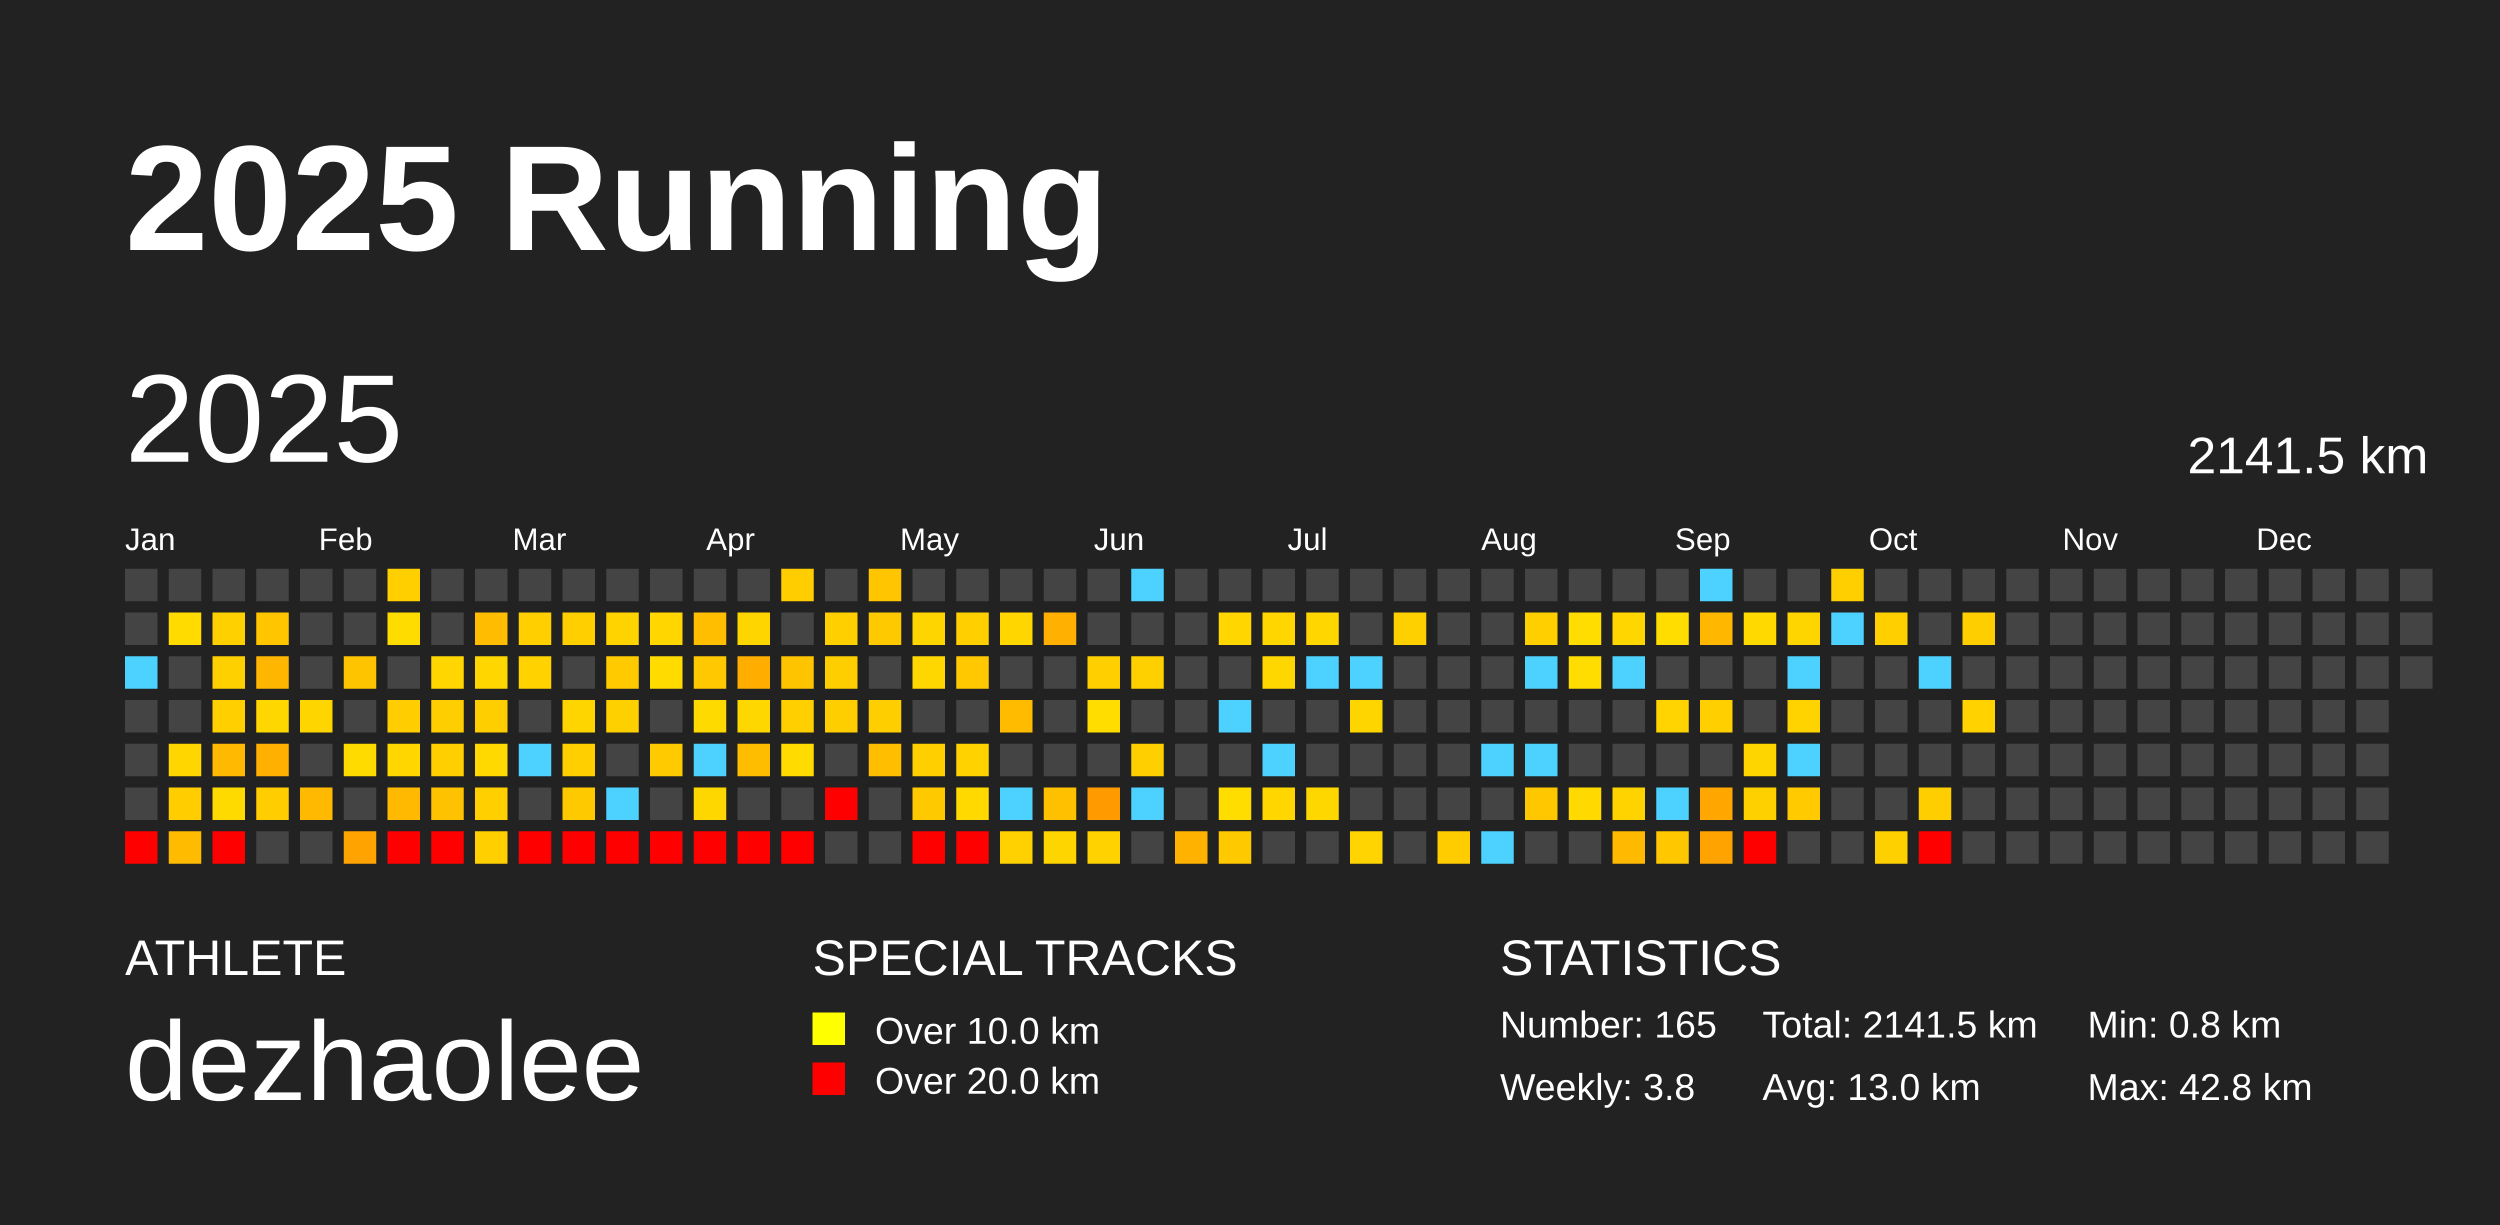
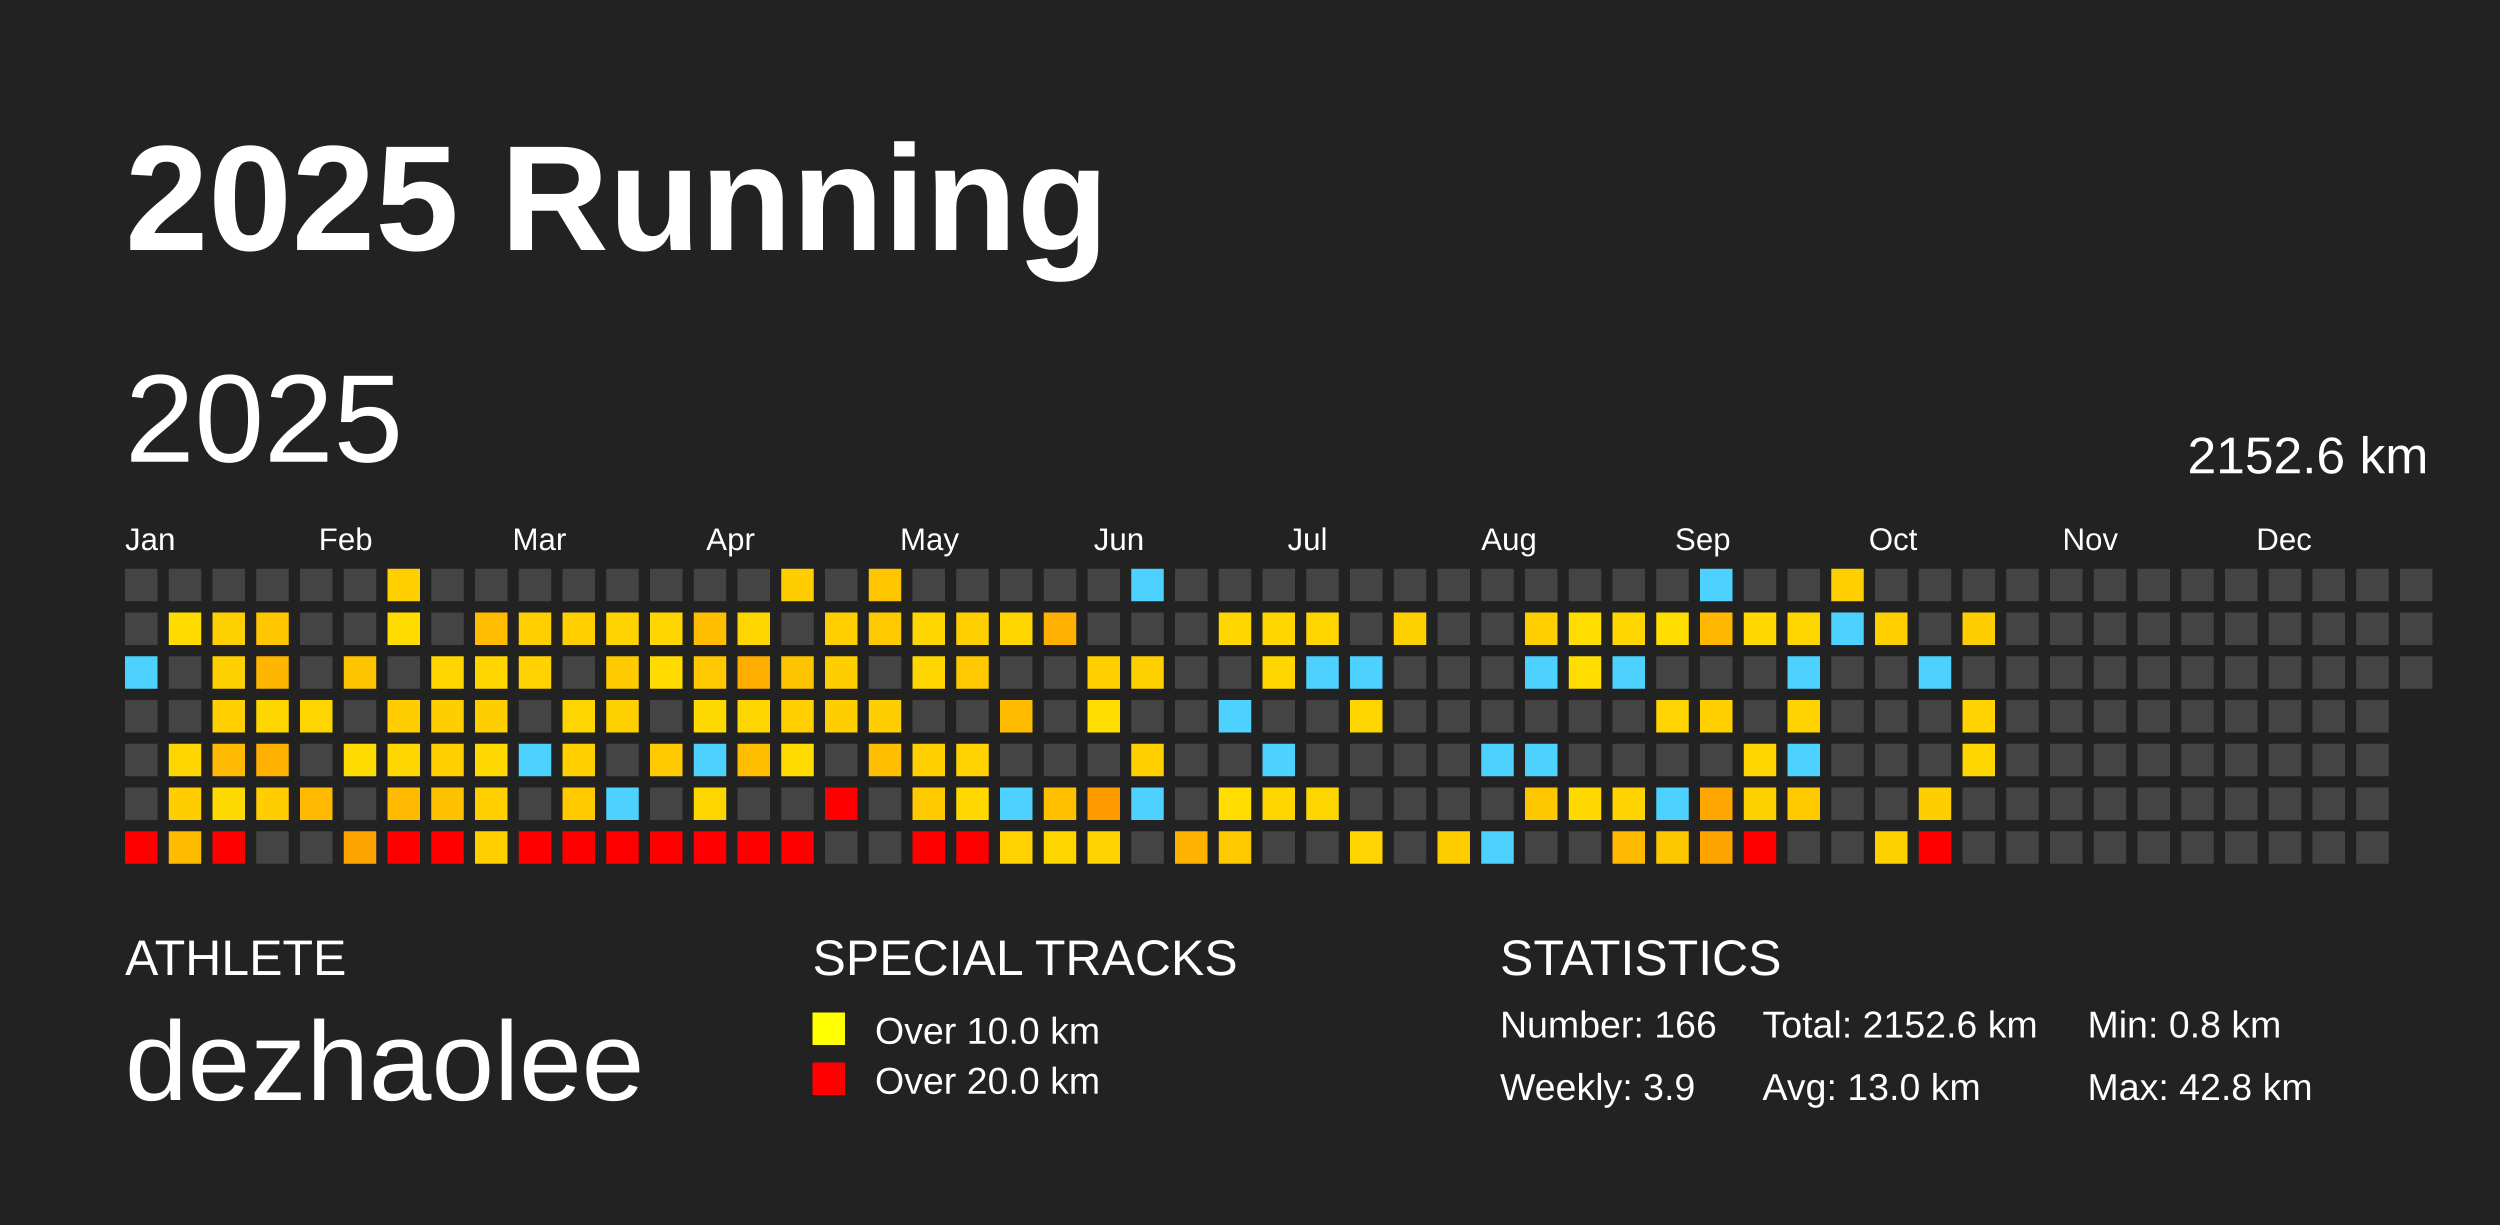
<svg xmlns="http://www.w3.org/2000/svg" baseProfile="full" height="98mm" version="1.1" viewBox="0,0,200,98" width="200mm">
  <defs />
  <rect fill="#222222" height="98" width="200" x="0" y="0" />
  <text fill="#FFFFFF" style="font-size:12px; font-family:Arial; font-weight:bold;" x="10" y="20">2025 Running</text>
  <text fill="#FFFFFF" style="font-size:4px; font-family:Arial" x="10" y="78">ATHLETE</text>
  <text fill="#FFFFFF" style="font-size:9px; font-family:Arial" x="10" y="88">dezhaolee</text>
  <text fill="#FFFFFF" style="font-size:4px; font-family:Arial" x="65" y="78">SPECIAL TRACKS</text>
  <rect fill="yellow" height="2.6" width="2.6" x="65" y="81" />
  <text fill="#FFFFFF" style="font-size:3px; font-family:Arial" x="70" y="83.5">Over 10.0 km</text>
  <rect fill="red" height="2.6" width="2.6" x="65" y="85" />
  <text fill="#FFFFFF" style="font-size:3px; font-family:Arial" x="70" y="87.5">Over 20.0 km</text>
  <text fill="#FFFFFF" style="font-size:4px; font-family:Arial" x="120" y="78">STATISTICS</text>
-   <text fill="#FFFFFF" style="font-size:3px; font-family:Arial" x="120" y="83">Number: 165</text>
-   <text fill="#FFFFFF" style="font-size:3px; font-family:Arial" x="120" y="88">Weekly: 3.8</text>
-   <text fill="#FFFFFF" style="font-size:3px; font-family:Arial" x="141" y="83">Total: 2141.5 km</text>
+   <text fill="#FFFFFF" style="font-size:3px; font-family:Arial" x="120" y="83">Number: 166</text>
+   <text fill="#FFFFFF" style="font-size:3px; font-family:Arial" x="120" y="88">Weekly: 3.9</text>
+   <text fill="#FFFFFF" style="font-size:3px; font-family:Arial" x="141" y="83">Total: 2152.6 km</text>
  <text fill="#FFFFFF" style="font-size:3px; font-family:Arial" x="141" y="88">Avg: 13.0 km</text>
  <text fill="#FFFFFF" style="font-size:3px; font-family:Arial" x="167" y="83">Min: 0.8 km</text>
  <text fill="#FFFFFF" style="font-size:3px; font-family:Arial" x="167" y="88">Max: 42.8 km</text>
  <text dominant-baseline="hanging" fill="#FFFFFF" style="font-size:10.0px; font-family:Arial;" x="10" y="30">2025</text>
-   <text dominant-baseline="hanging" fill="#FFFFFF" style="font-size:4.125px; font-family:Arial;" x="175" y="35">2141.5 km</text>
+   <text dominant-baseline="hanging" fill="#FFFFFF" style="font-size:4.125px; font-family:Arial;" x="175" y="35">2152.6 km</text>
  <text fill="#FFFFFF" style="font-size:2.5px; font-family:Arial" x="10.0" y="44">Jan</text>
  <text fill="#FFFFFF" style="font-size:2.5px; font-family:Arial" x="25.5" y="44">Feb</text>
  <text fill="#FFFFFF" style="font-size:2.5px; font-family:Arial" x="41.0" y="44">Mar</text>
  <text fill="#FFFFFF" style="font-size:2.5px; font-family:Arial" x="56.5" y="44">Apr</text>
  <text fill="#FFFFFF" style="font-size:2.5px; font-family:Arial" x="72.0" y="44">May</text>
  <text fill="#FFFFFF" style="font-size:2.5px; font-family:Arial" x="87.5" y="44">Jun</text>
  <text fill="#FFFFFF" style="font-size:2.5px; font-family:Arial" x="103.0" y="44">Jul</text>
  <text fill="#FFFFFF" style="font-size:2.5px; font-family:Arial" x="118.5" y="44">Aug</text>
  <text fill="#FFFFFF" style="font-size:2.5px; font-family:Arial" x="134.0" y="44">Sep</text>
  <text fill="#FFFFFF" style="font-size:2.5px; font-family:Arial" x="149.5" y="44">Oct</text>
  <text fill="#FFFFFF" style="font-size:2.5px; font-family:Arial" x="165.0" y="44">Nov</text>
  <text fill="#FFFFFF" style="font-size:2.5px; font-family:Arial" x="180.5" y="44">Dec</text>
  <rect fill="#444444" height="2.6" width="2.6" x="10.0" y="45.5" />
  <rect fill="#444444" height="2.6" width="2.6" x="10.0" y="49.0" />
  <rect fill="#4dd2ff" height="2.6" width="2.6" x="10.0" y="52.5" />
  <rect fill="#444444" height="2.6" width="2.6" x="10.0" y="56.0" />
  <rect fill="#444444" height="2.6" width="2.6" x="10.0" y="59.5" />
  <rect fill="#444444" height="2.6" width="2.6" x="10.0" y="63.0" />
  <rect fill="red" height="2.6" width="2.6" x="10.0" y="66.5" />
  <rect fill="#444444" height="2.6" width="2.6" x="13.5" y="45.5" />
  <rect fill="#ffdb00" height="2.6" width="2.6" x="13.5" y="49.0" />
  <rect fill="#444444" height="2.6" width="2.6" x="13.5" y="52.5" />
  <rect fill="#444444" height="2.6" width="2.6" x="13.5" y="56.0" />
  <rect fill="#ffd600" height="2.6" width="2.6" x="13.5" y="59.5" />
  <rect fill="#ffcd00" height="2.6" width="2.6" x="13.5" y="63.0" />
  <rect fill="#ffbb00" height="2.6" width="2.6" x="13.5" y="66.5" />
  <rect fill="#444444" height="2.6" width="2.6" x="17.0" y="45.5" />
  <rect fill="#ffd000" height="2.6" width="2.6" x="17.0" y="49.0" />
  <rect fill="#ffd000" height="2.6" width="2.6" x="17.0" y="52.5" />
  <rect fill="#ffcf00" height="2.6" width="2.6" x="17.0" y="56.0" />
  <rect fill="#ffb900" height="2.6" width="2.6" x="17.0" y="59.5" />
  <rect fill="#ffda00" height="2.6" width="2.6" x="17.0" y="63.0" />
  <rect fill="red" height="2.6" width="2.6" x="17.0" y="66.5" />
  <rect fill="#444444" height="2.6" width="2.6" x="20.5" y="45.5" />
  <rect fill="#ffc600" height="2.6" width="2.6" x="20.5" y="49.0" />
  <rect fill="#ffb600" height="2.6" width="2.6" x="20.5" y="52.5" />
  <rect fill="#ffd700" height="2.6" width="2.6" x="20.5" y="56.0" />
  <rect fill="#ffb000" height="2.6" width="2.6" x="20.5" y="59.5" />
  <rect fill="#ffcd00" height="2.6" width="2.6" x="20.5" y="63.0" />
  <rect fill="#444444" height="2.6" width="2.6" x="20.5" y="66.5" />
  <rect fill="#444444" height="2.6" width="2.6" x="24.0" y="45.5" />
  <rect fill="#444444" height="2.6" width="2.6" x="24.0" y="49.0" />
  <rect fill="#444444" height="2.6" width="2.6" x="24.0" y="52.5" />
  <rect fill="#ffd500" height="2.6" width="2.6" x="24.0" y="56.0" />
  <rect fill="#444444" height="2.6" width="2.6" x="24.0" y="59.5" />
  <rect fill="#ffb900" height="2.6" width="2.6" x="24.0" y="63.0" />
  <rect fill="#444444" height="2.6" width="2.6" x="24.0" y="66.5" />
  <rect fill="#444444" height="2.6" width="2.6" x="27.5" y="45.5" />
  <rect fill="#444444" height="2.6" width="2.6" x="27.5" y="49.0" />
  <rect fill="#ffc400" height="2.6" width="2.6" x="27.5" y="52.5" />
  <rect fill="#444444" height="2.6" width="2.6" x="27.5" y="56.0" />
  <rect fill="#ffdb00" height="2.6" width="2.6" x="27.5" y="59.5" />
  <rect fill="#444444" height="2.6" width="2.6" x="27.5" y="63.0" />
  <rect fill="#ffa300" height="2.6" width="2.6" x="27.5" y="66.5" />
  <rect fill="#ffcf00" height="2.6" width="2.6" x="31.0" y="45.5" />
  <rect fill="#ffdc00" height="2.6" width="2.6" x="31.0" y="49.0" />
  <rect fill="#444444" height="2.6" width="2.6" x="31.0" y="52.5" />
  <rect fill="#ffcd00" height="2.6" width="2.6" x="31.0" y="56.0" />
  <rect fill="#ffd600" height="2.6" width="2.6" x="31.0" y="59.5" />
  <rect fill="#ffb900" height="2.6" width="2.6" x="31.0" y="63.0" />
  <rect fill="red" height="2.6" width="2.6" x="31.0" y="66.5" />
  <rect fill="#444444" height="2.6" width="2.6" x="34.5" y="45.5" />
  <rect fill="#444444" height="2.6" width="2.6" x="34.5" y="49.0" />
  <rect fill="#ffd600" height="2.6" width="2.6" x="34.5" y="52.5" />
  <rect fill="#ffce00" height="2.6" width="2.6" x="34.5" y="56.0" />
  <rect fill="#ffcf00" height="2.6" width="2.6" x="34.5" y="59.5" />
  <rect fill="#ffc200" height="2.6" width="2.6" x="34.5" y="63.0" />
  <rect fill="red" height="2.6" width="2.6" x="34.5" y="66.5" />
  <rect fill="#444444" height="2.6" width="2.6" x="38.0" y="45.5" />
  <rect fill="#ffbc00" height="2.6" width="2.6" x="38.0" y="49.0" />
  <rect fill="#ffd600" height="2.6" width="2.6" x="38.0" y="52.5" />
  <rect fill="#ffce00" height="2.6" width="2.6" x="38.0" y="56.0" />
  <rect fill="#ffd900" height="2.6" width="2.6" x="38.0" y="59.5" />
  <rect fill="#ffcf00" height="2.6" width="2.6" x="38.0" y="63.0" />
  <rect fill="#ffcf00" height="2.6" width="2.6" x="38.0" y="66.5" />
  <rect fill="#444444" height="2.6" width="2.6" x="41.5" y="45.5" />
  <rect fill="#ffcf00" height="2.6" width="2.6" x="41.5" y="49.0" />
  <rect fill="#ffd200" height="2.6" width="2.6" x="41.5" y="52.5" />
  <rect fill="#444444" height="2.6" width="2.6" x="41.5" y="56.0" />
  <rect fill="#4dd2ff" height="2.6" width="2.6" x="41.5" y="59.5" />
  <rect fill="#444444" height="2.6" width="2.6" x="41.5" y="63.0" />
  <rect fill="red" height="2.6" width="2.6" x="41.5" y="66.5" />
  <rect fill="#444444" height="2.6" width="2.6" x="45.0" y="45.5" />
  <rect fill="#ffcf00" height="2.6" width="2.6" x="45.0" y="49.0" />
  <rect fill="#444444" height="2.6" width="2.6" x="45.0" y="52.5" />
  <rect fill="#ffd500" height="2.6" width="2.6" x="45.0" y="56.0" />
  <rect fill="#ffcf00" height="2.6" width="2.6" x="45.0" y="59.5" />
  <rect fill="#ffc900" height="2.6" width="2.6" x="45.0" y="63.0" />
  <rect fill="red" height="2.6" width="2.6" x="45.0" y="66.5" />
  <rect fill="#444444" height="2.6" width="2.6" x="48.5" y="45.5" />
  <rect fill="#ffd300" height="2.6" width="2.6" x="48.5" y="49.0" />
  <rect fill="#ffcb00" height="2.6" width="2.6" x="48.5" y="52.5" />
  <rect fill="#ffd000" height="2.6" width="2.6" x="48.5" y="56.0" />
  <rect fill="#444444" height="2.6" width="2.6" x="48.5" y="59.5" />
  <rect fill="#4dd2ff" height="2.6" width="2.6" x="48.5" y="63.0" />
  <rect fill="red" height="2.6" width="2.6" x="48.5" y="66.5" />
  <rect fill="#444444" height="2.6" width="2.6" x="52.0" y="45.5" />
  <rect fill="#ffd600" height="2.6" width="2.6" x="52.0" y="49.0" />
  <rect fill="#ffdb00" height="2.6" width="2.6" x="52.0" y="52.5" />
  <rect fill="#444444" height="2.6" width="2.6" x="52.0" y="56.0" />
  <rect fill="#ffcb00" height="2.6" width="2.6" x="52.0" y="59.5" />
  <rect fill="#444444" height="2.6" width="2.6" x="52.0" y="63.0" />
  <rect fill="red" height="2.6" width="2.6" x="52.0" y="66.5" />
  <rect fill="#444444" height="2.6" width="2.6" x="55.5" y="45.5" />
  <rect fill="#ffbf00" height="2.6" width="2.6" x="55.5" y="49.0" />
  <rect fill="#ffc800" height="2.6" width="2.6" x="55.5" y="52.5" />
  <rect fill="#ffda00" height="2.6" width="2.6" x="55.5" y="56.0" />
  <rect fill="#4dd2ff" height="2.6" width="2.6" x="55.5" y="59.5" />
  <rect fill="#ffd700" height="2.6" width="2.6" x="55.5" y="63.0" />
  <rect fill="red" height="2.6" width="2.6" x="55.5" y="66.5" />
  <rect fill="#444444" height="2.6" width="2.6" x="59.0" y="45.5" />
  <rect fill="#ffd500" height="2.6" width="2.6" x="59.0" y="49.0" />
  <rect fill="#ffae00" height="2.6" width="2.6" x="59.0" y="52.5" />
  <rect fill="#ffd700" height="2.6" width="2.6" x="59.0" y="56.0" />
  <rect fill="#ffbd00" height="2.6" width="2.6" x="59.0" y="59.5" />
  <rect fill="#444444" height="2.6" width="2.6" x="59.0" y="63.0" />
  <rect fill="red" height="2.6" width="2.6" x="59.0" y="66.5" />
  <rect fill="#ffcd00" height="2.6" width="2.6" x="62.5" y="45.5" />
  <rect fill="#444444" height="2.6" width="2.6" x="62.5" y="49.0" />
  <rect fill="#ffc400" height="2.6" width="2.6" x="62.5" y="52.5" />
  <rect fill="#ffcf00" height="2.6" width="2.6" x="62.5" y="56.0" />
  <rect fill="#ffdb00" height="2.6" width="2.6" x="62.5" y="59.5" />
  <rect fill="#444444" height="2.6" width="2.6" x="62.5" y="63.0" />
  <rect fill="red" height="2.6" width="2.6" x="62.5" y="66.5" />
  <rect fill="#444444" height="2.6" width="2.6" x="66.0" y="45.5" />
  <rect fill="#ffcf00" height="2.6" width="2.6" x="66.0" y="49.0" />
  <rect fill="#ffce00" height="2.6" width="2.6" x="66.0" y="52.5" />
  <rect fill="#ffce00" height="2.6" width="2.6" x="66.0" y="56.0" />
  <rect fill="#444444" height="2.6" width="2.6" x="66.0" y="59.5" />
  <rect fill="red" height="2.6" width="2.6" x="66.0" y="63.0" />
  <rect fill="#444444" height="2.6" width="2.6" x="66.0" y="66.5" />
  <rect fill="#ffc500" height="2.6" width="2.6" x="69.5" y="45.5" />
  <rect fill="#ffc900" height="2.6" width="2.6" x="69.5" y="49.0" />
  <rect fill="#444444" height="2.6" width="2.6" x="69.5" y="52.5" />
  <rect fill="#ffce00" height="2.6" width="2.6" x="69.5" y="56.0" />
  <rect fill="#ffbf00" height="2.6" width="2.6" x="69.5" y="59.5" />
  <rect fill="#444444" height="2.6" width="2.6" x="69.5" y="63.0" />
  <rect fill="#444444" height="2.6" width="2.6" x="69.5" y="66.5" />
  <rect fill="#444444" height="2.6" width="2.6" x="73.0" y="45.5" />
  <rect fill="#ffd500" height="2.6" width="2.6" x="73.0" y="49.0" />
  <rect fill="#ffd700" height="2.6" width="2.6" x="73.0" y="52.5" />
  <rect fill="#444444" height="2.6" width="2.6" x="73.0" y="56.0" />
  <rect fill="#ffcf00" height="2.6" width="2.6" x="73.0" y="59.5" />
  <rect fill="#ffc900" height="2.6" width="2.6" x="73.0" y="63.0" />
  <rect fill="red" height="2.6" width="2.6" x="73.0" y="66.5" />
  <rect fill="#444444" height="2.6" width="2.6" x="76.5" y="45.5" />
  <rect fill="#ffcf00" height="2.6" width="2.6" x="76.5" y="49.0" />
  <rect fill="#ffc800" height="2.6" width="2.6" x="76.5" y="52.5" />
  <rect fill="#444444" height="2.6" width="2.6" x="76.5" y="56.0" />
  <rect fill="#ffd200" height="2.6" width="2.6" x="76.5" y="59.5" />
  <rect fill="#ffd900" height="2.6" width="2.6" x="76.5" y="63.0" />
  <rect fill="red" height="2.6" width="2.6" x="76.5" y="66.5" />
  <rect fill="#444444" height="2.6" width="2.6" x="80.0" y="45.5" />
  <rect fill="#ffd600" height="2.6" width="2.6" x="80.0" y="49.0" />
  <rect fill="#444444" height="2.6" width="2.6" x="80.0" y="52.5" />
  <rect fill="#ffbb00" height="2.6" width="2.6" x="80.0" y="56.0" />
  <rect fill="#444444" height="2.6" width="2.6" x="80.0" y="59.5" />
  <rect fill="#4dd2ff" height="2.6" width="2.6" x="80.0" y="63.0" />
  <rect fill="#ffd100" height="2.6" width="2.6" x="80.0" y="66.5" />
  <rect fill="#444444" height="2.6" width="2.6" x="83.5" y="45.5" />
  <rect fill="#ffb000" height="2.6" width="2.6" x="83.5" y="49.0" />
  <rect fill="#444444" height="2.6" width="2.6" x="83.5" y="52.5" />
  <rect fill="#444444" height="2.6" width="2.6" x="83.5" y="56.0" />
  <rect fill="#444444" height="2.6" width="2.6" x="83.5" y="59.5" />
  <rect fill="#ffc000" height="2.6" width="2.6" x="83.5" y="63.0" />
  <rect fill="#ffd500" height="2.6" width="2.6" x="83.5" y="66.5" />
  <rect fill="#444444" height="2.6" width="2.6" x="87.0" y="45.5" />
  <rect fill="#444444" height="2.6" width="2.6" x="87.0" y="49.0" />
  <rect fill="#ffcf00" height="2.6" width="2.6" x="87.0" y="52.5" />
  <rect fill="#ffdd00" height="2.6" width="2.6" x="87.0" y="56.0" />
  <rect fill="#444444" height="2.6" width="2.6" x="87.0" y="59.5" />
  <rect fill="#ff9b00" height="2.6" width="2.6" x="87.0" y="63.0" />
  <rect fill="#ffd200" height="2.6" width="2.6" x="87.0" y="66.5" />
  <rect fill="#4dd2ff" height="2.6" width="2.6" x="90.5" y="45.5" />
  <rect fill="#444444" height="2.6" width="2.6" x="90.5" y="49.0" />
  <rect fill="#ffd000" height="2.6" width="2.6" x="90.5" y="52.5" />
  <rect fill="#444444" height="2.6" width="2.6" x="90.5" y="56.0" />
  <rect fill="#ffcf00" height="2.6" width="2.6" x="90.5" y="59.5" />
  <rect fill="#4dd2ff" height="2.6" width="2.6" x="90.5" y="63.0" />
  <rect fill="#444444" height="2.6" width="2.6" x="90.5" y="66.5" />
  <rect fill="#444444" height="2.6" width="2.6" x="94.0" y="45.5" />
  <rect fill="#444444" height="2.6" width="2.6" x="94.0" y="49.0" />
  <rect fill="#444444" height="2.6" width="2.6" x="94.0" y="52.5" />
  <rect fill="#444444" height="2.6" width="2.6" x="94.0" y="56.0" />
  <rect fill="#444444" height="2.6" width="2.6" x="94.0" y="59.5" />
  <rect fill="#444444" height="2.6" width="2.6" x="94.0" y="63.0" />
  <rect fill="#ffb200" height="2.6" width="2.6" x="94.0" y="66.5" />
  <rect fill="#444444" height="2.6" width="2.6" x="97.5" y="45.5" />
  <rect fill="#ffd600" height="2.6" width="2.6" x="97.5" y="49.0" />
  <rect fill="#444444" height="2.6" width="2.6" x="97.5" y="52.5" />
  <rect fill="#4dd2ff" height="2.6" width="2.6" x="97.5" y="56.0" />
  <rect fill="#444444" height="2.6" width="2.6" x="97.5" y="59.5" />
  <rect fill="#ffdd00" height="2.6" width="2.6" x="97.5" y="63.0" />
  <rect fill="#ffc900" height="2.6" width="2.6" x="97.5" y="66.5" />
  <rect fill="#444444" height="2.6" width="2.6" x="101.0" y="45.5" />
  <rect fill="#ffd600" height="2.6" width="2.6" x="101.0" y="49.0" />
  <rect fill="#ffd700" height="2.6" width="2.6" x="101.0" y="52.5" />
  <rect fill="#444444" height="2.6" width="2.6" x="101.0" y="56.0" />
  <rect fill="#4dd2ff" height="2.6" width="2.6" x="101.0" y="59.5" />
  <rect fill="#ffd600" height="2.6" width="2.6" x="101.0" y="63.0" />
  <rect fill="#444444" height="2.6" width="2.6" x="101.0" y="66.5" />
  <rect fill="#444444" height="2.6" width="2.6" x="104.5" y="45.5" />
  <rect fill="#ffd600" height="2.6" width="2.6" x="104.5" y="49.0" />
  <rect fill="#4dd2ff" height="2.6" width="2.6" x="104.5" y="52.5" />
  <rect fill="#444444" height="2.6" width="2.6" x="104.5" y="56.0" />
  <rect fill="#444444" height="2.6" width="2.6" x="104.5" y="59.5" />
  <rect fill="#ffd700" height="2.6" width="2.6" x="104.5" y="63.0" />
  <rect fill="#444444" height="2.6" width="2.6" x="104.5" y="66.5" />
  <rect fill="#444444" height="2.6" width="2.6" x="108.0" y="45.5" />
  <rect fill="#444444" height="2.6" width="2.6" x="108.0" y="49.0" />
  <rect fill="#4dd2ff" height="2.6" width="2.6" x="108.0" y="52.5" />
  <rect fill="#ffd500" height="2.6" width="2.6" x="108.0" y="56.0" />
  <rect fill="#444444" height="2.6" width="2.6" x="108.0" y="59.5" />
  <rect fill="#444444" height="2.6" width="2.6" x="108.0" y="63.0" />
  <rect fill="#ffd400" height="2.6" width="2.6" x="108.0" y="66.5" />
  <rect fill="#444444" height="2.6" width="2.6" x="111.5" y="45.5" />
  <rect fill="#ffd000" height="2.6" width="2.6" x="111.5" y="49.0" />
  <rect fill="#444444" height="2.6" width="2.6" x="111.5" y="52.5" />
  <rect fill="#444444" height="2.6" width="2.6" x="111.5" y="56.0" />
  <rect fill="#444444" height="2.6" width="2.6" x="111.5" y="59.5" />
  <rect fill="#444444" height="2.6" width="2.6" x="111.5" y="63.0" />
  <rect fill="#444444" height="2.6" width="2.6" x="111.5" y="66.5" />
  <rect fill="#444444" height="2.6" width="2.6" x="115.0" y="45.5" />
  <rect fill="#444444" height="2.6" width="2.6" x="115.0" y="49.0" />
  <rect fill="#444444" height="2.6" width="2.6" x="115.0" y="52.5" />
  <rect fill="#444444" height="2.6" width="2.6" x="115.0" y="56.0" />
  <rect fill="#444444" height="2.6" width="2.6" x="115.0" y="59.5" />
  <rect fill="#444444" height="2.6" width="2.6" x="115.0" y="63.0" />
  <rect fill="#ffcc00" height="2.6" width="2.6" x="115.0" y="66.5" />
  <rect fill="#444444" height="2.6" width="2.6" x="118.5" y="45.5" />
  <rect fill="#444444" height="2.6" width="2.6" x="118.5" y="49.0" />
  <rect fill="#444444" height="2.6" width="2.6" x="118.5" y="52.5" />
  <rect fill="#444444" height="2.6" width="2.6" x="118.5" y="56.0" />
  <rect fill="#4dd2ff" height="2.6" width="2.6" x="118.5" y="59.5" />
  <rect fill="#444444" height="2.6" width="2.6" x="118.5" y="63.0" />
  <rect fill="#4dd2ff" height="2.6" width="2.6" x="118.5" y="66.5" />
  <rect fill="#444444" height="2.6" width="2.6" x="122.0" y="45.5" />
  <rect fill="#ffcf00" height="2.6" width="2.6" x="122.0" y="49.0" />
  <rect fill="#4dd2ff" height="2.6" width="2.6" x="122.0" y="52.5" />
  <rect fill="#444444" height="2.6" width="2.6" x="122.0" y="56.0" />
  <rect fill="#4dd2ff" height="2.6" width="2.6" x="122.0" y="59.5" />
  <rect fill="#ffc700" height="2.6" width="2.6" x="122.0" y="63.0" />
  <rect fill="#444444" height="2.6" width="2.6" x="122.0" y="66.5" />
  <rect fill="#444444" height="2.6" width="2.6" x="125.5" y="45.5" />
  <rect fill="#ffdd00" height="2.6" width="2.6" x="125.5" y="49.0" />
  <rect fill="#ffdd00" height="2.6" width="2.6" x="125.5" y="52.5" />
  <rect fill="#444444" height="2.6" width="2.6" x="125.5" y="56.0" />
  <rect fill="#444444" height="2.6" width="2.6" x="125.5" y="59.5" />
  <rect fill="#ffd900" height="2.6" width="2.6" x="125.5" y="63.0" />
  <rect fill="#444444" height="2.6" width="2.6" x="125.5" y="66.5" />
  <rect fill="#444444" height="2.6" width="2.6" x="129.0" y="45.5" />
  <rect fill="#ffd600" height="2.6" width="2.6" x="129.0" y="49.0" />
  <rect fill="#4dd2ff" height="2.6" width="2.6" x="129.0" y="52.5" />
  <rect fill="#444444" height="2.6" width="2.6" x="129.0" y="56.0" />
  <rect fill="#444444" height="2.6" width="2.6" x="129.0" y="59.5" />
  <rect fill="#ffd300" height="2.6" width="2.6" x="129.0" y="63.0" />
  <rect fill="#ffb900" height="2.6" width="2.6" x="129.0" y="66.5" />
  <rect fill="#444444" height="2.6" width="2.6" x="132.5" y="45.5" />
  <rect fill="#ffdd00" height="2.6" width="2.6" x="132.5" y="49.0" />
  <rect fill="#444444" height="2.6" width="2.6" x="132.5" y="52.5" />
  <rect fill="#ffd400" height="2.6" width="2.6" x="132.5" y="56.0" />
  <rect fill="#444444" height="2.6" width="2.6" x="132.5" y="59.5" />
  <rect fill="#4dd2ff" height="2.6" width="2.6" x="132.5" y="63.0" />
  <rect fill="#ffc700" height="2.6" width="2.6" x="132.5" y="66.5" />
  <rect fill="#4dd2ff" height="2.6" width="2.6" x="136.0" y="45.5" />
  <rect fill="#ffb700" height="2.6" width="2.6" x="136.0" y="49.0" />
  <rect fill="#444444" height="2.6" width="2.6" x="136.0" y="52.5" />
  <rect fill="#ffcf00" height="2.6" width="2.6" x="136.0" y="56.0" />
  <rect fill="#444444" height="2.6" width="2.6" x="136.0" y="59.5" />
  <rect fill="#ffa600" height="2.6" width="2.6" x="136.0" y="63.0" />
  <rect fill="#ffa300" height="2.6" width="2.6" x="136.0" y="66.5" />
  <rect fill="#444444" height="2.6" width="2.6" x="139.5" y="45.5" />
  <rect fill="#ffd900" height="2.6" width="2.6" x="139.5" y="49.0" />
  <rect fill="#444444" height="2.6" width="2.6" x="139.5" y="52.5" />
  <rect fill="#444444" height="2.6" width="2.6" x="139.5" y="56.0" />
  <rect fill="#ffd500" height="2.6" width="2.6" x="139.5" y="59.5" />
  <rect fill="#ffd000" height="2.6" width="2.6" x="139.5" y="63.0" />
  <rect fill="red" height="2.6" width="2.6" x="139.5" y="66.5" />
  <rect fill="#444444" height="2.6" width="2.6" x="143.0" y="45.5" />
  <rect fill="#ffd500" height="2.6" width="2.6" x="143.0" y="49.0" />
  <rect fill="#4dd2ff" height="2.6" width="2.6" x="143.0" y="52.5" />
  <rect fill="#ffd300" height="2.6" width="2.6" x="143.0" y="56.0" />
  <rect fill="#4dd2ff" height="2.6" width="2.6" x="143.0" y="59.5" />
  <rect fill="#ffcb00" height="2.6" width="2.6" x="143.0" y="63.0" />
  <rect fill="#444444" height="2.6" width="2.6" x="143.0" y="66.5" />
  <rect fill="#ffcf00" height="2.6" width="2.6" x="146.5" y="45.5" />
  <rect fill="#4dd2ff" height="2.6" width="2.6" x="146.5" y="49.0" />
  <rect fill="#444444" height="2.6" width="2.6" x="146.5" y="52.5" />
  <rect fill="#444444" height="2.6" width="2.6" x="146.5" y="56.0" />
  <rect fill="#444444" height="2.6" width="2.6" x="146.5" y="59.5" />
  <rect fill="#444444" height="2.6" width="2.6" x="146.5" y="63.0" />
  <rect fill="#444444" height="2.6" width="2.6" x="146.5" y="66.5" />
  <rect fill="#444444" height="2.6" width="2.6" x="150.0" y="45.5" />
  <rect fill="#ffcf00" height="2.6" width="2.6" x="150.0" y="49.0" />
  <rect fill="#444444" height="2.6" width="2.6" x="150.0" y="52.5" />
  <rect fill="#444444" height="2.6" width="2.6" x="150.0" y="56.0" />
  <rect fill="#444444" height="2.6" width="2.6" x="150.0" y="59.5" />
  <rect fill="#444444" height="2.6" width="2.6" x="150.0" y="63.0" />
  <rect fill="#ffd000" height="2.6" width="2.6" x="150.0" y="66.5" />
  <rect fill="#444444" height="2.6" width="2.6" x="153.5" y="45.5" />
  <rect fill="#444444" height="2.6" width="2.6" x="153.5" y="49.0" />
  <rect fill="#4dd2ff" height="2.6" width="2.6" x="153.5" y="52.5" />
  <rect fill="#444444" height="2.6" width="2.6" x="153.5" y="56.0" />
  <rect fill="#444444" height="2.6" width="2.6" x="153.5" y="59.5" />
  <rect fill="#ffce00" height="2.6" width="2.6" x="153.5" y="63.0" />
  <rect fill="red" height="2.6" width="2.6" x="153.5" y="66.5" />
  <rect fill="#444444" height="2.6" width="2.6" x="157.0" y="45.5" />
  <rect fill="#ffce00" height="2.6" width="2.6" x="157.0" y="49.0" />
  <rect fill="#444444" height="2.6" width="2.6" x="157.0" y="52.5" />
  <rect fill="#ffd200" height="2.6" width="2.6" x="157.0" y="56.0" />
-   <rect fill="#444444" height="2.6" width="2.6" x="157.0" y="59.5" />
+   <rect fill="#ffd600" height="2.6" width="2.6" x="157.0" y="59.5" />
  <rect fill="#444444" height="2.6" width="2.6" x="157.0" y="63.0" />
  <rect fill="#444444" height="2.6" width="2.6" x="157.0" y="66.5" />
  <rect fill="#444444" height="2.6" width="2.6" x="160.5" y="45.5" />
  <rect fill="#444444" height="2.6" width="2.6" x="160.5" y="49.0" />
  <rect fill="#444444" height="2.6" width="2.6" x="160.5" y="52.5" />
  <rect fill="#444444" height="2.6" width="2.6" x="160.5" y="56.0" />
  <rect fill="#444444" height="2.6" width="2.6" x="160.5" y="59.5" />
  <rect fill="#444444" height="2.6" width="2.6" x="160.5" y="63.0" />
  <rect fill="#444444" height="2.6" width="2.6" x="160.5" y="66.5" />
  <rect fill="#444444" height="2.6" width="2.6" x="164.0" y="45.5" />
  <rect fill="#444444" height="2.6" width="2.6" x="164.0" y="49.0" />
  <rect fill="#444444" height="2.6" width="2.6" x="164.0" y="52.5" />
  <rect fill="#444444" height="2.6" width="2.6" x="164.0" y="56.0" />
  <rect fill="#444444" height="2.6" width="2.6" x="164.0" y="59.5" />
  <rect fill="#444444" height="2.6" width="2.6" x="164.0" y="63.0" />
  <rect fill="#444444" height="2.6" width="2.6" x="164.0" y="66.5" />
  <rect fill="#444444" height="2.6" width="2.6" x="167.5" y="45.5" />
  <rect fill="#444444" height="2.6" width="2.6" x="167.5" y="49.0" />
  <rect fill="#444444" height="2.6" width="2.6" x="167.5" y="52.5" />
  <rect fill="#444444" height="2.6" width="2.6" x="167.5" y="56.0" />
  <rect fill="#444444" height="2.6" width="2.6" x="167.5" y="59.5" />
  <rect fill="#444444" height="2.6" width="2.6" x="167.5" y="63.0" />
  <rect fill="#444444" height="2.6" width="2.6" x="167.5" y="66.5" />
  <rect fill="#444444" height="2.6" width="2.6" x="171.0" y="45.5" />
  <rect fill="#444444" height="2.6" width="2.6" x="171.0" y="49.0" />
  <rect fill="#444444" height="2.6" width="2.6" x="171.0" y="52.5" />
  <rect fill="#444444" height="2.6" width="2.6" x="171.0" y="56.0" />
  <rect fill="#444444" height="2.6" width="2.6" x="171.0" y="59.5" />
  <rect fill="#444444" height="2.6" width="2.6" x="171.0" y="63.0" />
  <rect fill="#444444" height="2.6" width="2.6" x="171.0" y="66.5" />
  <rect fill="#444444" height="2.6" width="2.6" x="174.5" y="45.5" />
  <rect fill="#444444" height="2.6" width="2.6" x="174.5" y="49.0" />
  <rect fill="#444444" height="2.6" width="2.6" x="174.5" y="52.5" />
  <rect fill="#444444" height="2.6" width="2.6" x="174.5" y="56.0" />
  <rect fill="#444444" height="2.6" width="2.6" x="174.5" y="59.5" />
  <rect fill="#444444" height="2.6" width="2.6" x="174.5" y="63.0" />
  <rect fill="#444444" height="2.6" width="2.6" x="174.5" y="66.5" />
  <rect fill="#444444" height="2.6" width="2.6" x="178.0" y="45.5" />
  <rect fill="#444444" height="2.6" width="2.6" x="178.0" y="49.0" />
  <rect fill="#444444" height="2.6" width="2.6" x="178.0" y="52.5" />
  <rect fill="#444444" height="2.6" width="2.6" x="178.0" y="56.0" />
  <rect fill="#444444" height="2.6" width="2.6" x="178.0" y="59.5" />
  <rect fill="#444444" height="2.6" width="2.6" x="178.0" y="63.0" />
  <rect fill="#444444" height="2.6" width="2.6" x="178.0" y="66.5" />
  <rect fill="#444444" height="2.6" width="2.6" x="181.5" y="45.5" />
  <rect fill="#444444" height="2.6" width="2.6" x="181.5" y="49.0" />
  <rect fill="#444444" height="2.6" width="2.6" x="181.5" y="52.5" />
  <rect fill="#444444" height="2.6" width="2.6" x="181.5" y="56.0" />
  <rect fill="#444444" height="2.6" width="2.6" x="181.5" y="59.5" />
  <rect fill="#444444" height="2.6" width="2.6" x="181.5" y="63.0" />
  <rect fill="#444444" height="2.6" width="2.6" x="181.5" y="66.5" />
  <rect fill="#444444" height="2.6" width="2.6" x="185.0" y="45.5" />
  <rect fill="#444444" height="2.6" width="2.6" x="185.0" y="49.0" />
  <rect fill="#444444" height="2.6" width="2.6" x="185.0" y="52.5" />
  <rect fill="#444444" height="2.6" width="2.6" x="185.0" y="56.0" />
  <rect fill="#444444" height="2.6" width="2.6" x="185.0" y="59.5" />
  <rect fill="#444444" height="2.6" width="2.6" x="185.0" y="63.0" />
  <rect fill="#444444" height="2.6" width="2.6" x="185.0" y="66.5" />
  <rect fill="#444444" height="2.6" width="2.6" x="188.5" y="45.5" />
  <rect fill="#444444" height="2.6" width="2.6" x="188.5" y="49.0" />
  <rect fill="#444444" height="2.6" width="2.6" x="188.5" y="52.5" />
  <rect fill="#444444" height="2.6" width="2.6" x="188.5" y="56.0" />
  <rect fill="#444444" height="2.6" width="2.6" x="188.5" y="59.5" />
  <rect fill="#444444" height="2.6" width="2.6" x="188.5" y="63.0" />
  <rect fill="#444444" height="2.6" width="2.6" x="188.5" y="66.5" />
  <rect fill="#444444" height="2.6" width="2.6" x="192.0" y="45.5" />
  <rect fill="#444444" height="2.6" width="2.6" x="192.0" y="49.0" />
  <rect fill="#444444" height="2.6" width="2.6" x="192.0" y="52.5" />
</svg>
